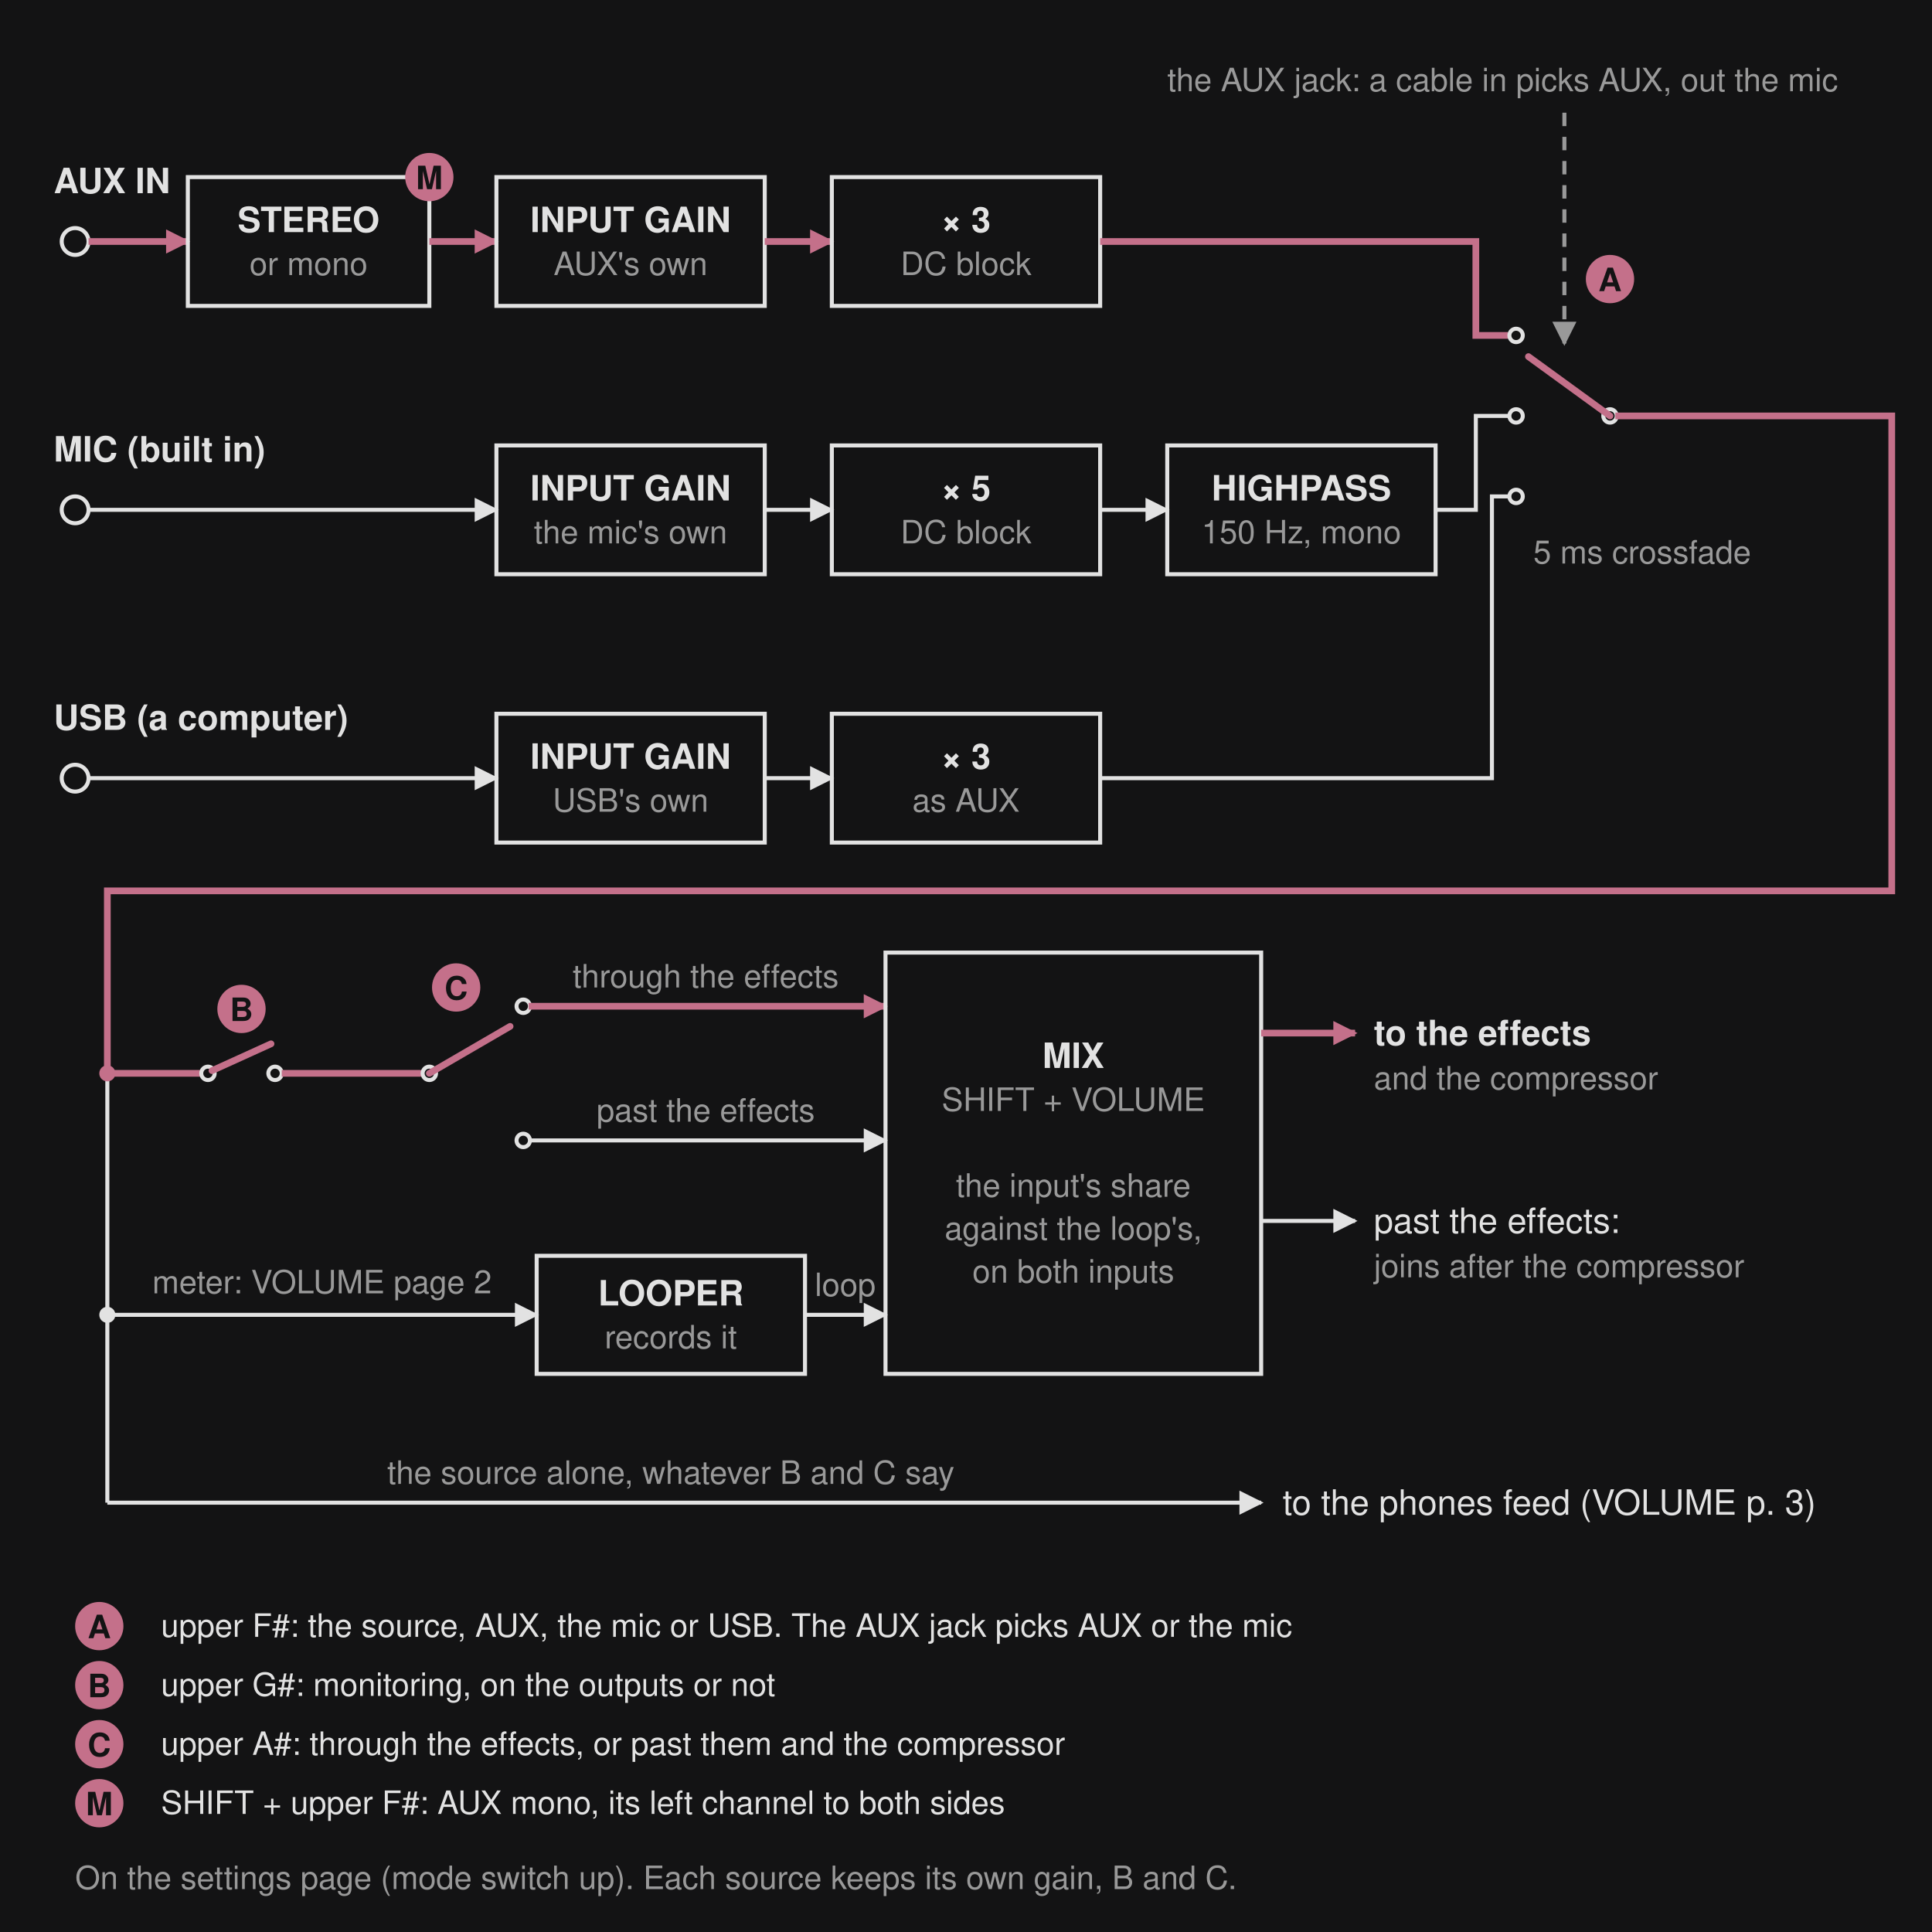
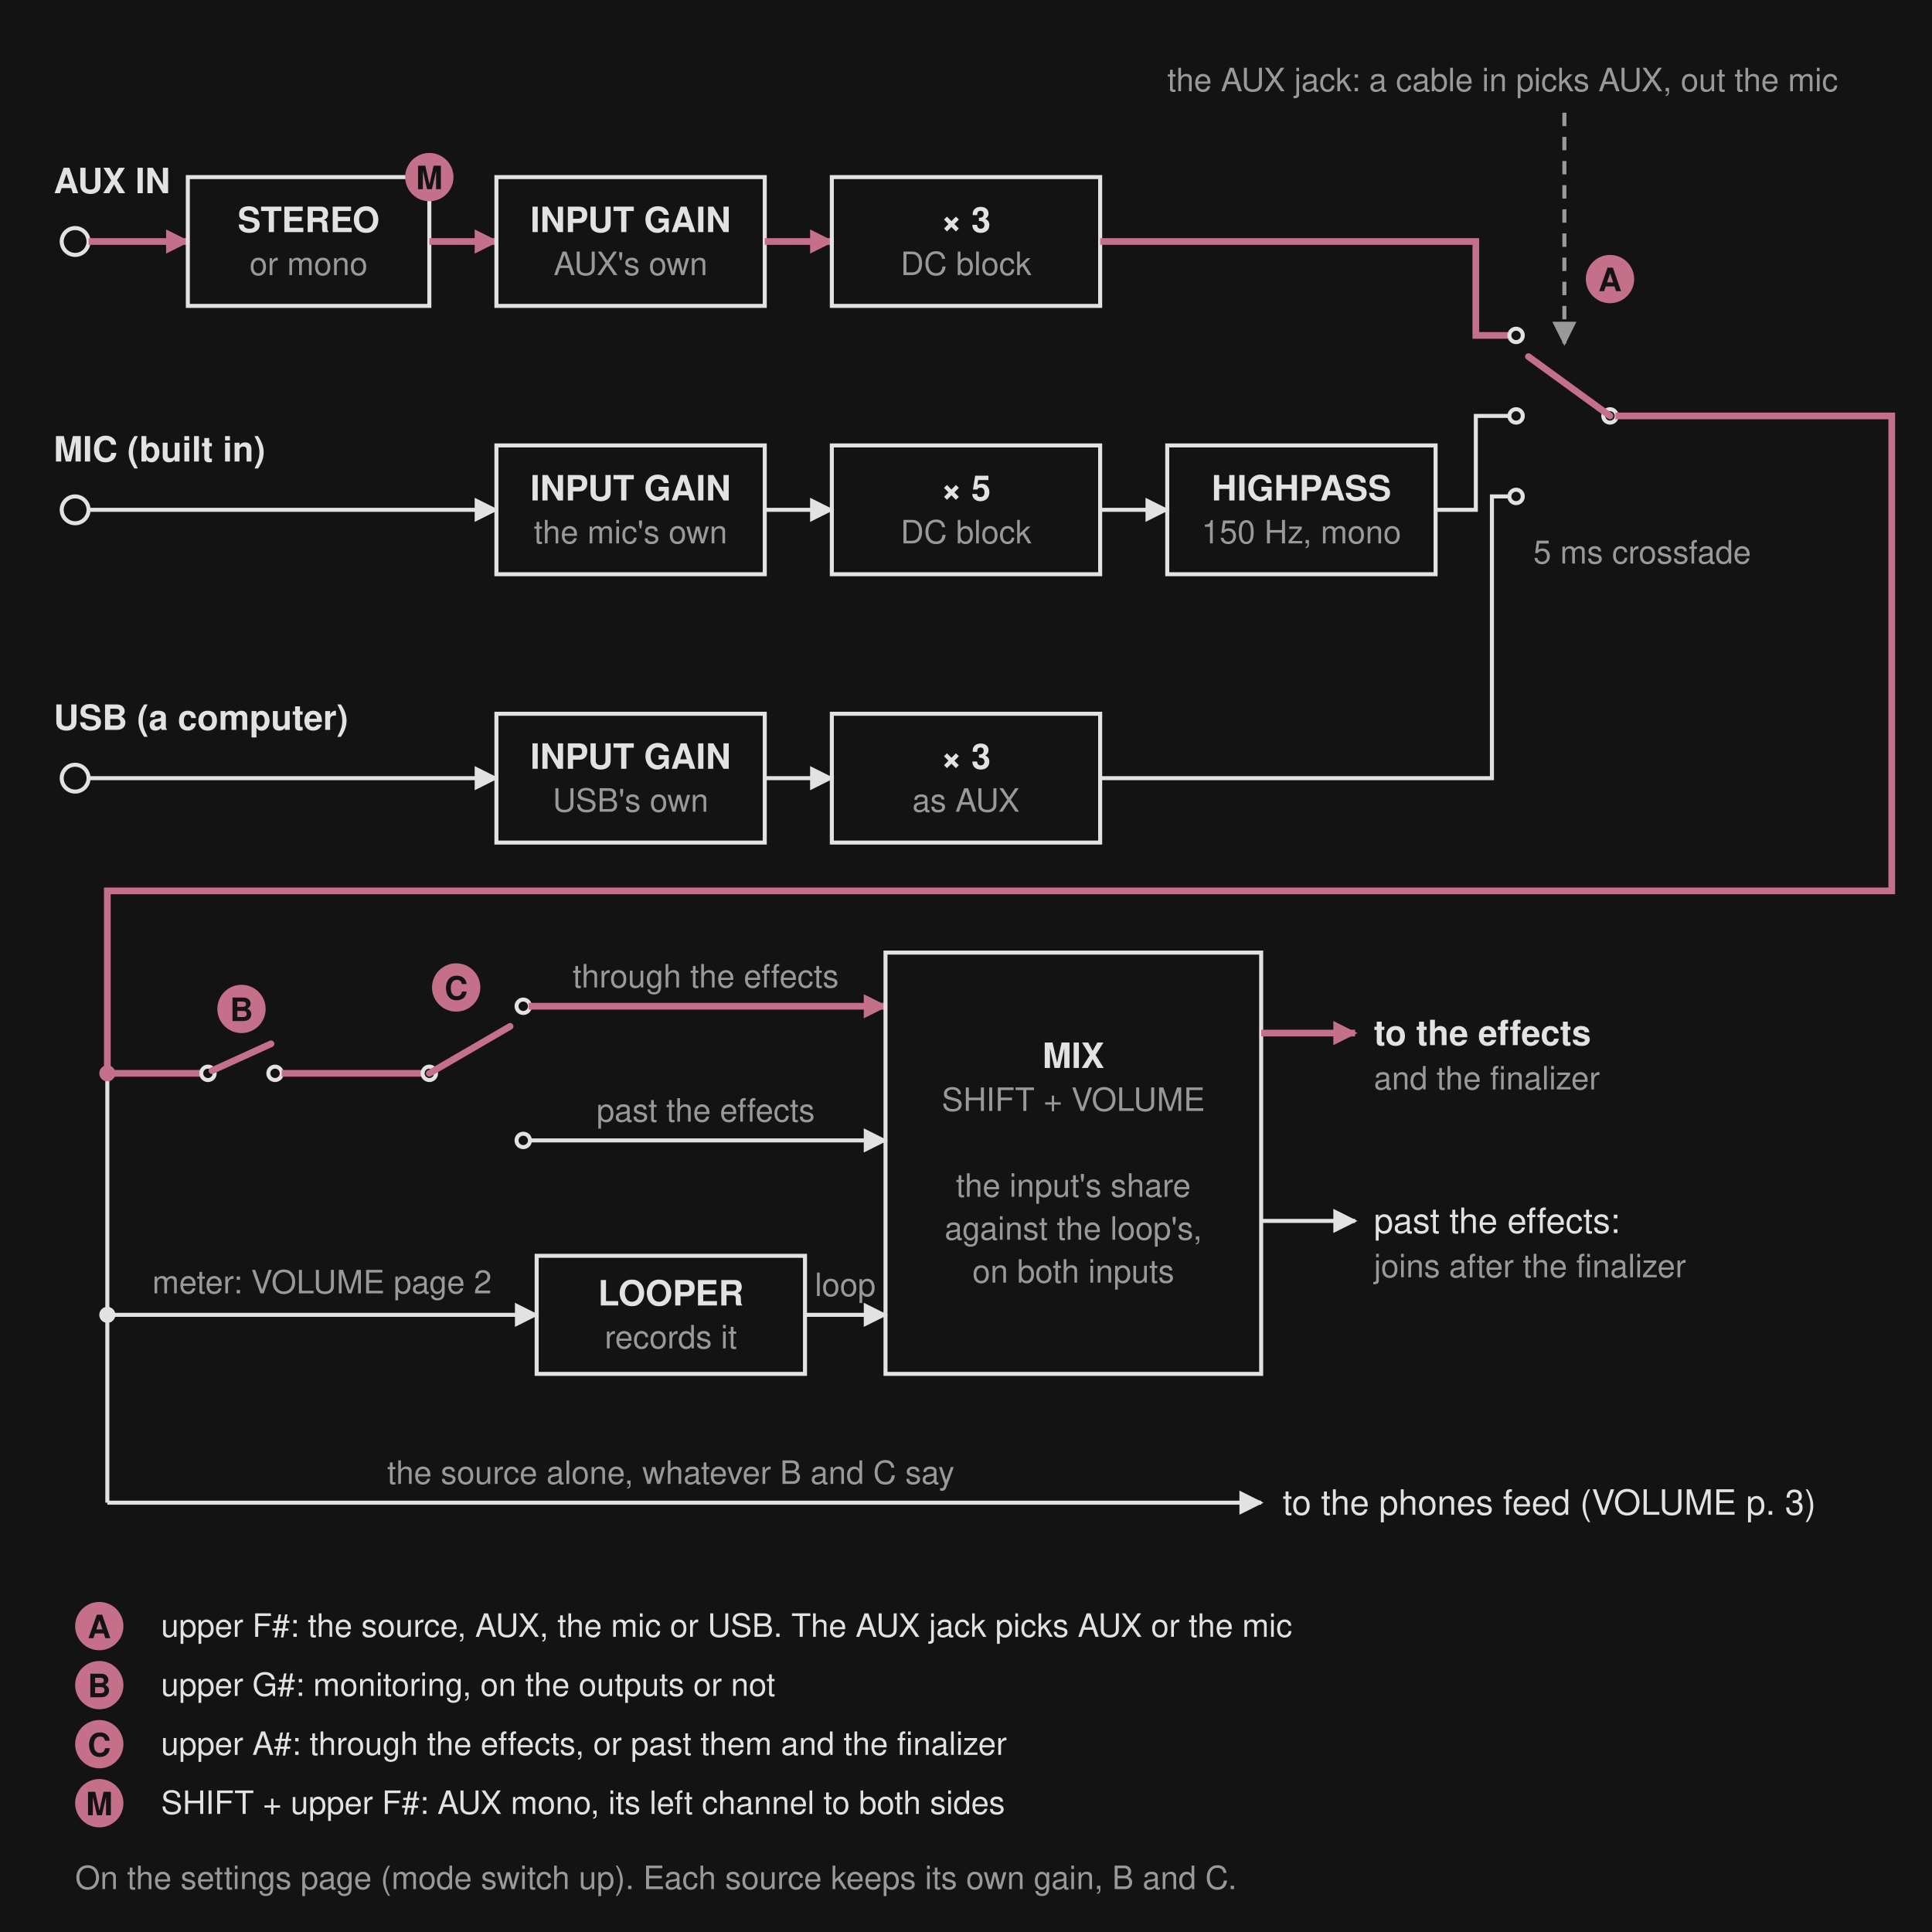
<svg xmlns="http://www.w3.org/2000/svg" viewBox="0 0 720 720" width="720" height="720" role="img" aria-labelledby="title desc">
  <style>svg{font-size:13px}text{font-family:'Hanken Grotesk', Helvetica, Arial, sans-serif;fill:#e2e2e2;text-anchor:middle}.as{text-anchor:start}.ae{text-anchor:end}.m{fill:#999999}.gt{fill:#131314}.b{fill:none;stroke:#e2e2e2;stroke-width:1.5}.ba{fill:none;stroke:#c4708a;stroke-width:2}.la{fill:none;stroke:#c4708a;stroke-width:2.5}.ls{fill:none;stroke:#e2e2e2;stroke-width:1.5}.lc{fill:none;stroke:#999999;stroke-width:1.5;stroke-dasharray:5 4}.da{fill:#c4708a}.ds{fill:#e2e2e2}.sw{stroke:#c4708a;stroke-width:2.5;stroke-linecap:round}.g{fill:#c4708a}.wk{fill:#e2e2e2;stroke:#131314;stroke-width:1}.dk{fill:#39393a;stroke:#e2e2e2;stroke-width:1.2}.sk{fill:#c4708a;stroke:#e2e2e2;stroke-width:1.2}.led{fill:none;stroke:#999999;stroke-width:1}</style>
  <defs>
    <marker id="ma" viewBox="0 0 10 10" refX="9" refY="5" markerWidth="9" markerHeight="9" markerUnits="userSpaceOnUse" orient="auto">
      <path d="M0,0L10,5L0,10z" fill="#c4708a" />
    </marker>
    <marker id="ms" viewBox="0 0 10 10" refX="9" refY="5" markerWidth="9" markerHeight="9" markerUnits="userSpaceOnUse" orient="auto">
      <path d="M0,0L10,5L0,10z" fill="#e2e2e2" />
    </marker>
    <marker id="mc" viewBox="0 0 10 10" refX="9" refY="5" markerWidth="9" markerHeight="9" markerUnits="userSpaceOnUse" orient="auto">
      <path d="M0,0L10,5L0,10z" fill="#999999" />
    </marker>
  </defs>
  <rect width="720" height="720" fill="#131314" />
  <circle cx="28" cy="90" r="5" class="b" />
  <text x="20" y="72" class="t as" font-weight="bold">AUX IN</text>
  <polyline points="33,90 70,90" class="la" marker-end="url(#ma)" />
  <rect x="70" y="66" width="90" height="48" class="b" />
  <text x="115" y="86.5" class="t" font-weight="bold">STEREO</text>
  <text x="115" y="102.5" class="m" font-size="12">or mono</text>
  <circle cx="160" cy="66" r="9" class="g" />
  <text x="160" y="70.5" class="gt" font-size="12" font-weight="bold">M</text>
  <polyline points="160,90 185,90" class="la" marker-end="url(#ma)" />
  <rect x="185" y="66" width="100" height="48" class="b" />
  <text x="235" y="86.5" class="t" font-weight="bold">INPUT GAIN</text>
  <text x="235" y="102.5" class="m" font-size="12">AUX's own</text>
  <polyline points="285,90 310,90" class="la" marker-end="url(#ma)" />
  <rect x="310" y="66" width="100" height="48" class="b" />
  <text x="360" y="86.5" class="t" font-weight="bold">× 3</text>
  <text x="360" y="102.5" class="m" font-size="12">DC block</text>
  <polyline points="410,90 550,90 550,125 562,125" class="la" />
  <circle cx="28" cy="190" r="5" class="b" />
  <text x="20" y="172" class="t as" font-weight="bold">MIC (built in)</text>
  <polyline points="33,190 185,190" class="ls" marker-end="url(#ms)" />
  <rect x="185" y="166" width="100" height="48" class="b" />
  <text x="235" y="186.5" class="t" font-weight="bold">INPUT GAIN</text>
  <text x="235" y="202.5" class="m" font-size="12">the mic's own</text>
  <polyline points="285,190 310,190" class="ls" marker-end="url(#ms)" />
  <rect x="310" y="166" width="100" height="48" class="b" />
  <text x="360" y="186.5" class="t" font-weight="bold">× 5</text>
  <text x="360" y="202.5" class="m" font-size="12">DC block</text>
  <polyline points="410,190 435,190" class="ls" marker-end="url(#ms)" />
  <rect x="435" y="166" width="100" height="48" class="b" />
  <text x="485" y="186.5" class="t" font-weight="bold">HIGHPASS</text>
  <text x="485" y="202.5" class="m" font-size="12">150 Hz, mono</text>
  <polyline points="535,190 550,190 550,155 562,155" class="ls" />
  <circle cx="28" cy="290" r="5" class="b" />
  <text x="20" y="272" class="t as" font-weight="bold">USB (a computer)</text>
  <polyline points="33,290 185,290" class="ls" marker-end="url(#ms)" />
  <rect x="185" y="266" width="100" height="48" class="b" />
  <text x="235" y="286.5" class="t" font-weight="bold">INPUT GAIN</text>
  <text x="235" y="302.5" class="m" font-size="12">USB's own</text>
  <polyline points="285,290 310,290" class="ls" marker-end="url(#ms)" />
  <rect x="310" y="266" width="100" height="48" class="b" />
  <text x="360" y="286.5" class="t" font-weight="bold">× 3</text>
  <text x="360" y="302.5" class="m" font-size="12">as AUX</text>
  <polyline points="410,290 556,290 556,185 562,185" class="ls" />
  <circle cx="600" cy="155" r="2.5" class="b" />
  <circle cx="565" cy="125" r="2.5" class="b" />
  <circle cx="565" cy="155" r="2.5" class="b" />
  <circle cx="565" cy="185" r="2.5" class="b" />
  <path d="M600,155L569.6,132.9" class="sw" />
  <circle cx="600" cy="104" r="9" class="g" />
  <text x="600" y="108.5" class="gt" font-size="12" font-weight="bold">A</text>
  <text x="612" y="210" class="m" font-size="12">5 ms crossfade</text>
  <text x="560" y="34" class="m" font-size="12">the AUX jack: a cable in picks AUX, out the mic</text>
  <polyline points="583,42 583,128" class="lc" marker-end="url(#mc)" />
  <polyline points="602,155 705,155 705,332 40,332 40,400" class="la" />
  <polyline points="40,400 40,560" class="ls" />
  <circle cx="40" cy="400" r="3" class="da" />
  <polyline points="40,400 75,400" class="la" />
  <circle cx="77.5" cy="400" r="2.5" class="b" />
  <circle cx="102.5" cy="400" r="2.5" class="b" />
  <path d="M79,399L101,389" class="sw" />
  <circle cx="90" cy="376" r="9" class="g" />
  <text x="90" y="380.5" class="gt" font-size="12" font-weight="bold">B</text>
  <polyline points="105,400 157,400" class="la" />
  <circle cx="160" cy="400" r="2.5" class="b" />
  <circle cx="195" cy="375" r="2.5" class="b" />
  <circle cx="195" cy="425" r="2.5" class="b" />
  <path d="M160,400L190.1,382.5" class="sw" />
  <circle cx="170" cy="368" r="9" class="g" />
  <text x="170" y="372.5" class="gt" font-size="12" font-weight="bold">C</text>
  <polyline points="197,375 330,375" class="la" marker-end="url(#ma)" />
  <text x="263" y="368" class="m" font-size="12">through the effects</text>
  <polyline points="197,425 330,425" class="ls" marker-end="url(#ms)" />
  <text x="263" y="418" class="m" font-size="12">past the effects</text>
  <polyline points="40,490 200,490" class="ls" marker-end="url(#ms)" />
  <circle cx="40" cy="490" r="3" class="ds" />
  <text x="120" y="482" class="m" font-size="12">meter: VOLUME page 2</text>
  <rect x="200" y="468" width="100" height="44" class="b" />
  <text x="250" y="486.5" class="t" font-weight="bold">LOOPER</text>
  <text x="250" y="502.5" class="m" font-size="12">records it</text>
  <polyline points="300,490 330,490" class="ls" marker-end="url(#ms)" />
  <text x="315" y="483" class="m" font-size="12">loop</text>
  <polyline points="40,560 470,560" class="ls" marker-end="url(#ms)" />
  <text x="250" y="553" class="m" font-size="12">the source alone, whatever B and C say</text>
  <text x="478" y="564.5" class="t as">to the phones feed (VOLUME p. 3)</text>
  <rect x="330" y="355" width="140" height="157" class="b" />
  <text x="400" y="398" class="t" font-weight="bold">MIX</text>
  <text x="400" y="414" class="m" font-size="12">SHIFT + VOLUME</text>
  <text x="400" y="430" class="m" font-size="12" />
  <text x="400" y="446" class="m" font-size="12">the input's share</text>
  <text x="400" y="462" class="m" font-size="12">against the loop's,</text>
  <text x="400" y="478" class="m" font-size="12">on both inputs</text>
  <polyline points="470,385 505,385" class="la" marker-end="url(#ma)" />
  <text x="512" y="389.5" class="t as" font-weight="bold">to the effects</text>
-   <text x="512" y="406" class="m as" font-size="12">and the compressor</text>
+   <text x="512" y="406" class="m as" font-size="12">and the finalizer</text>
  <polyline points="470,455 505,455" class="ls" marker-end="url(#ms)" />
  <text x="512" y="459.5" class="t as">past the effects:</text>
-   <text x="512" y="476" class="m as" font-size="12">joins after the compressor</text>
+   <text x="512" y="476" class="m as" font-size="12">joins after the finalizer</text>
  <circle cx="37" cy="606" r="9" class="g" />
  <text x="37" y="610.5" class="gt" font-size="12" font-weight="bold">A</text>
  <text x="60" y="610" class="t as" font-size="12">upper F#: the source, AUX, the mic or USB. The AUX jack picks AUX or the mic</text>
  <circle cx="37" cy="628" r="9" class="g" />
  <text x="37" y="632.5" class="gt" font-size="12" font-weight="bold">B</text>
  <text x="60" y="632" class="t as" font-size="12">upper G#: monitoring, on the outputs or not</text>
  <circle cx="37" cy="650" r="9" class="g" />
  <text x="37" y="654.5" class="gt" font-size="12" font-weight="bold">C</text>
-   <text x="60" y="654" class="t as" font-size="12">upper A#: through the effects, or past them and the compressor</text>
+   <text x="60" y="654" class="t as" font-size="12">upper A#: through the effects, or past them and the finalizer</text>
  <circle cx="37" cy="672" r="9" class="g" />
  <text x="37" y="676.5" class="gt" font-size="12" font-weight="bold">M</text>
  <text x="60" y="676" class="t as" font-size="12">SHIFT + upper F#: AUX mono, its left channel to both sides</text>
  <text x="28" y="704" class="m as" font-size="12">On the settings page (mode switch up). Each source keeps its own gain, B and C.</text>
</svg>
